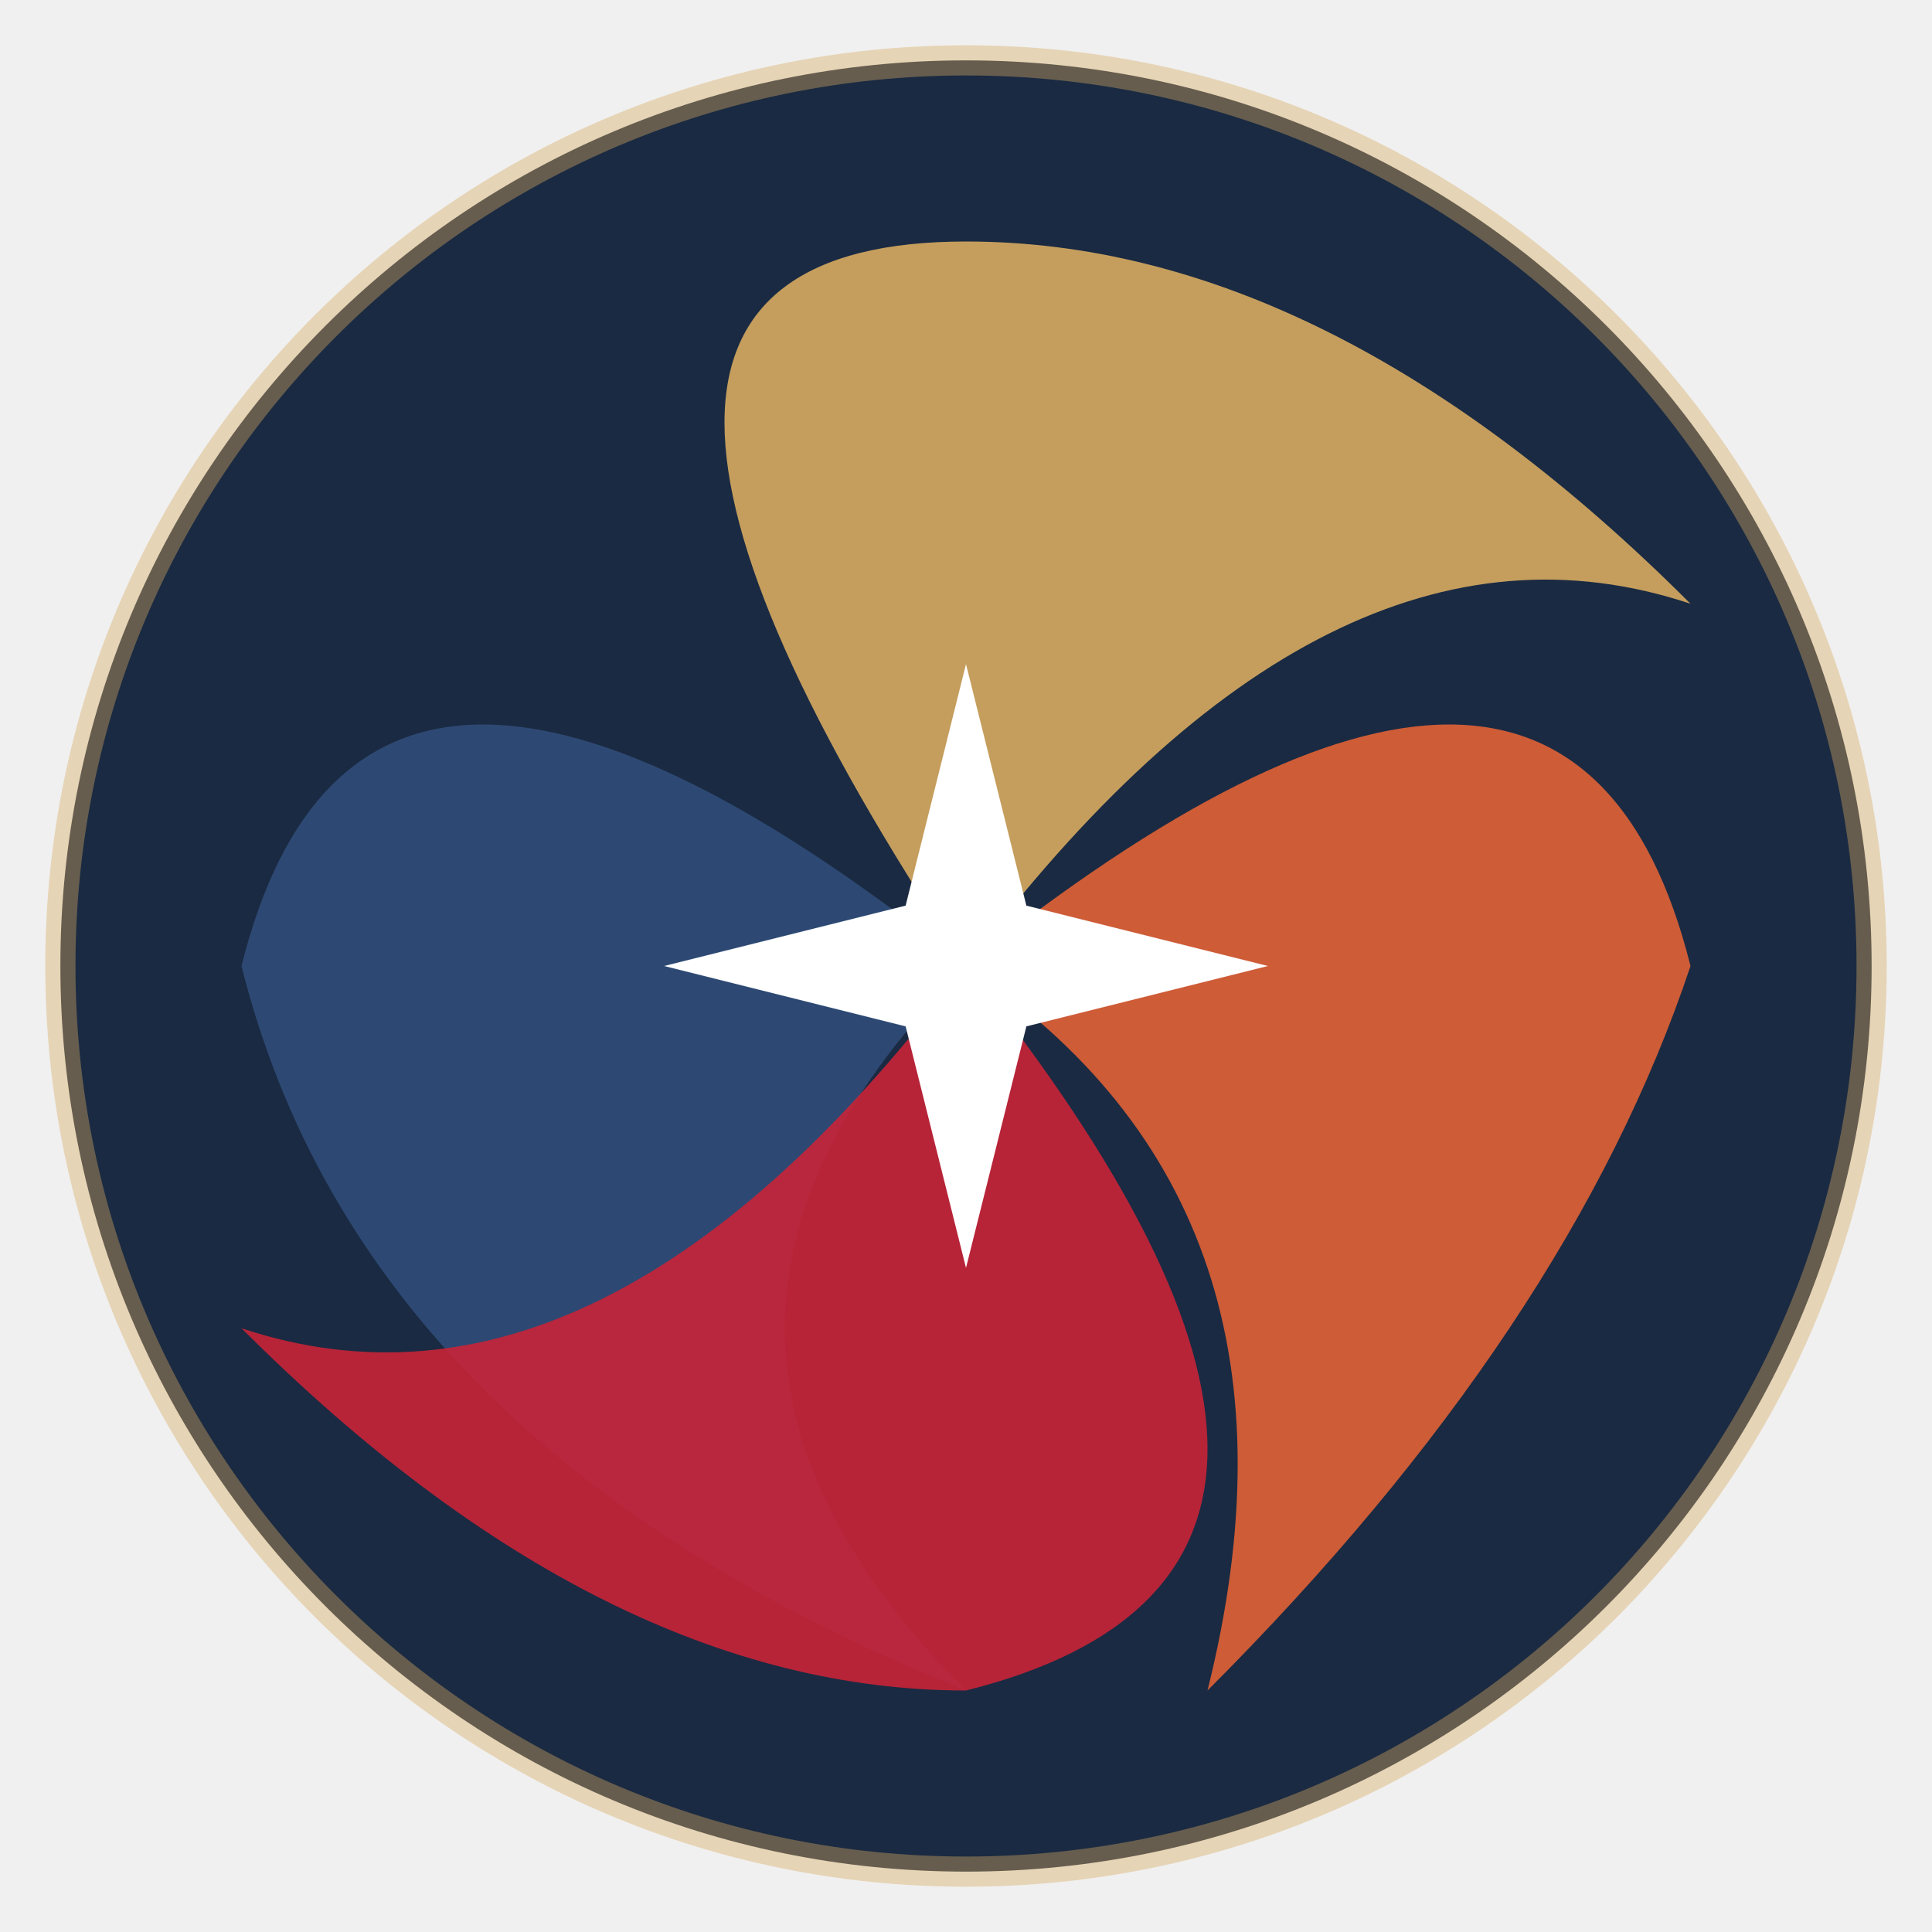
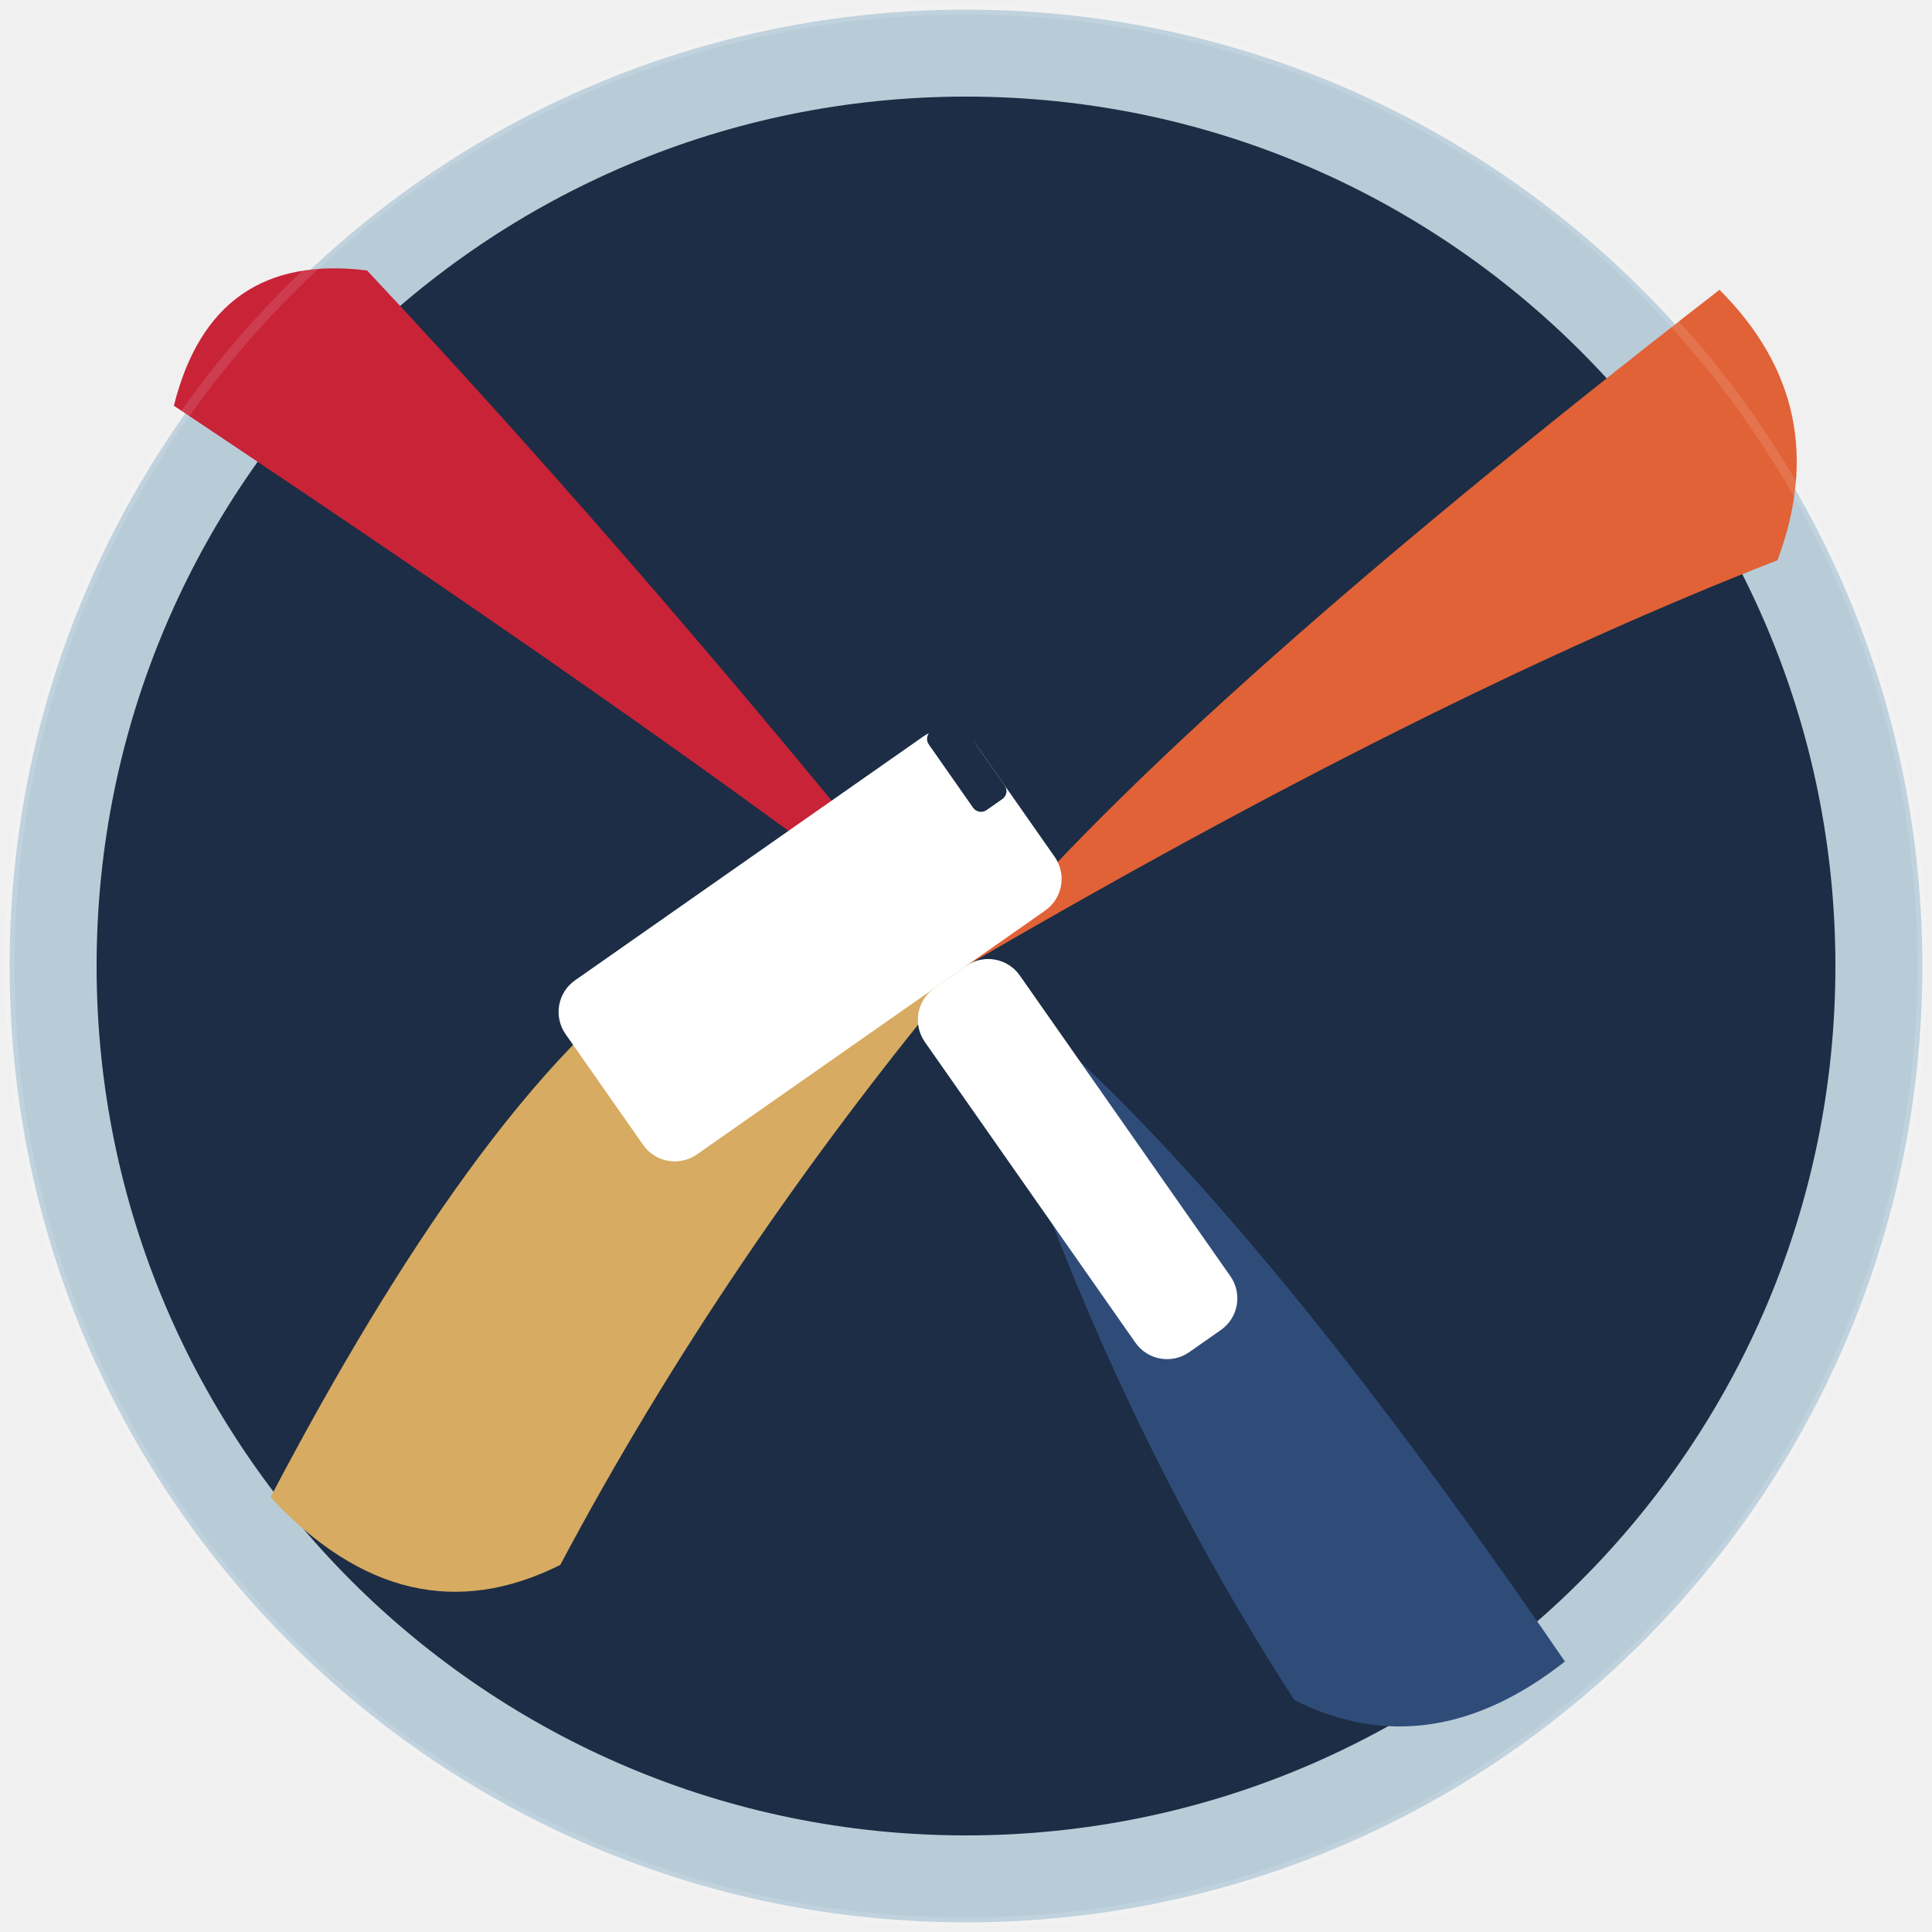
- <svg xmlns="http://www.w3.org/2000/svg" viewBox="0 0 32 32">
-   <circle cx="16" cy="16" r="15" fill="#1a2a42" />
-   <path d="M16 16 Q6 8 4 16 Q6 24 16 28 Q10 22 16 16Z" fill="#2f4c79" opacity="0.9" />
-   <path d="M16 16 Q8 4 16 4 Q22 4 28 10 Q22 8 16 16Z" fill="#d7ab61" opacity="0.9" />
-   <path d="M16 16 Q26 8 28 16 Q26 22 20 28 Q22 20 16 16Z" fill="#e06236" opacity="0.9" />
-   <path d="M16 16 Q24 26 16 28 Q10 28 4 22 Q10 24 16 16Z" fill="#c82337" opacity="0.9" />
-   <path d="M16 11 L17 15 L21 16 L17 17 L16 21 L15 17 L11 16 L15 15Z" fill="white" />
-   <circle cx="16" cy="16" r="15" fill="none" stroke="rgba(215,171,97,0.4)" stroke-width="0.5" />
+ <svg xmlns="http://www.w3.org/2000/svg" viewBox="0 0 200 200">
+   <circle cx="100" cy="100" r="99" fill="#b8ccd8" />
+   <circle cx="100" cy="100" r="90" fill="#1c2d45" />
+   <path d="M100,100 Q70,75 28,155 Q42,170 58,162 Q75,130 100,100Z" fill="#d7ab61" />
+   <path d="M100,100 Q75,80 18,42 Q22,26 38,28 Q68,60 100,100Z" fill="#c82337" />
+   <path d="M100,100 Q120,75 178,30 Q190,42 184,58 Q148,72 100,100Z" fill="#e06236" />
+   <path d="M100,100 Q125,118 162,172 Q148,183 134,176 Q112,142 100,100Z" fill="#2f4c79" />
+   <g transform="translate(100,100) rotate(-35)">
+     <rect x="-38" y="-22" width="52" height="22" rx="4" fill="white" />
+     <rect x="10" y="-22" width="4" height="10" rx="1" fill="#1c2d45" />
+     <rect x="-8" y="0" width="12" height="46" rx="4" fill="white" />
+   </g>
+   <circle cx="100" cy="100" r="99" fill="none" stroke="rgba(255,255,255,0.12)" stroke-width="1" />
</svg>
